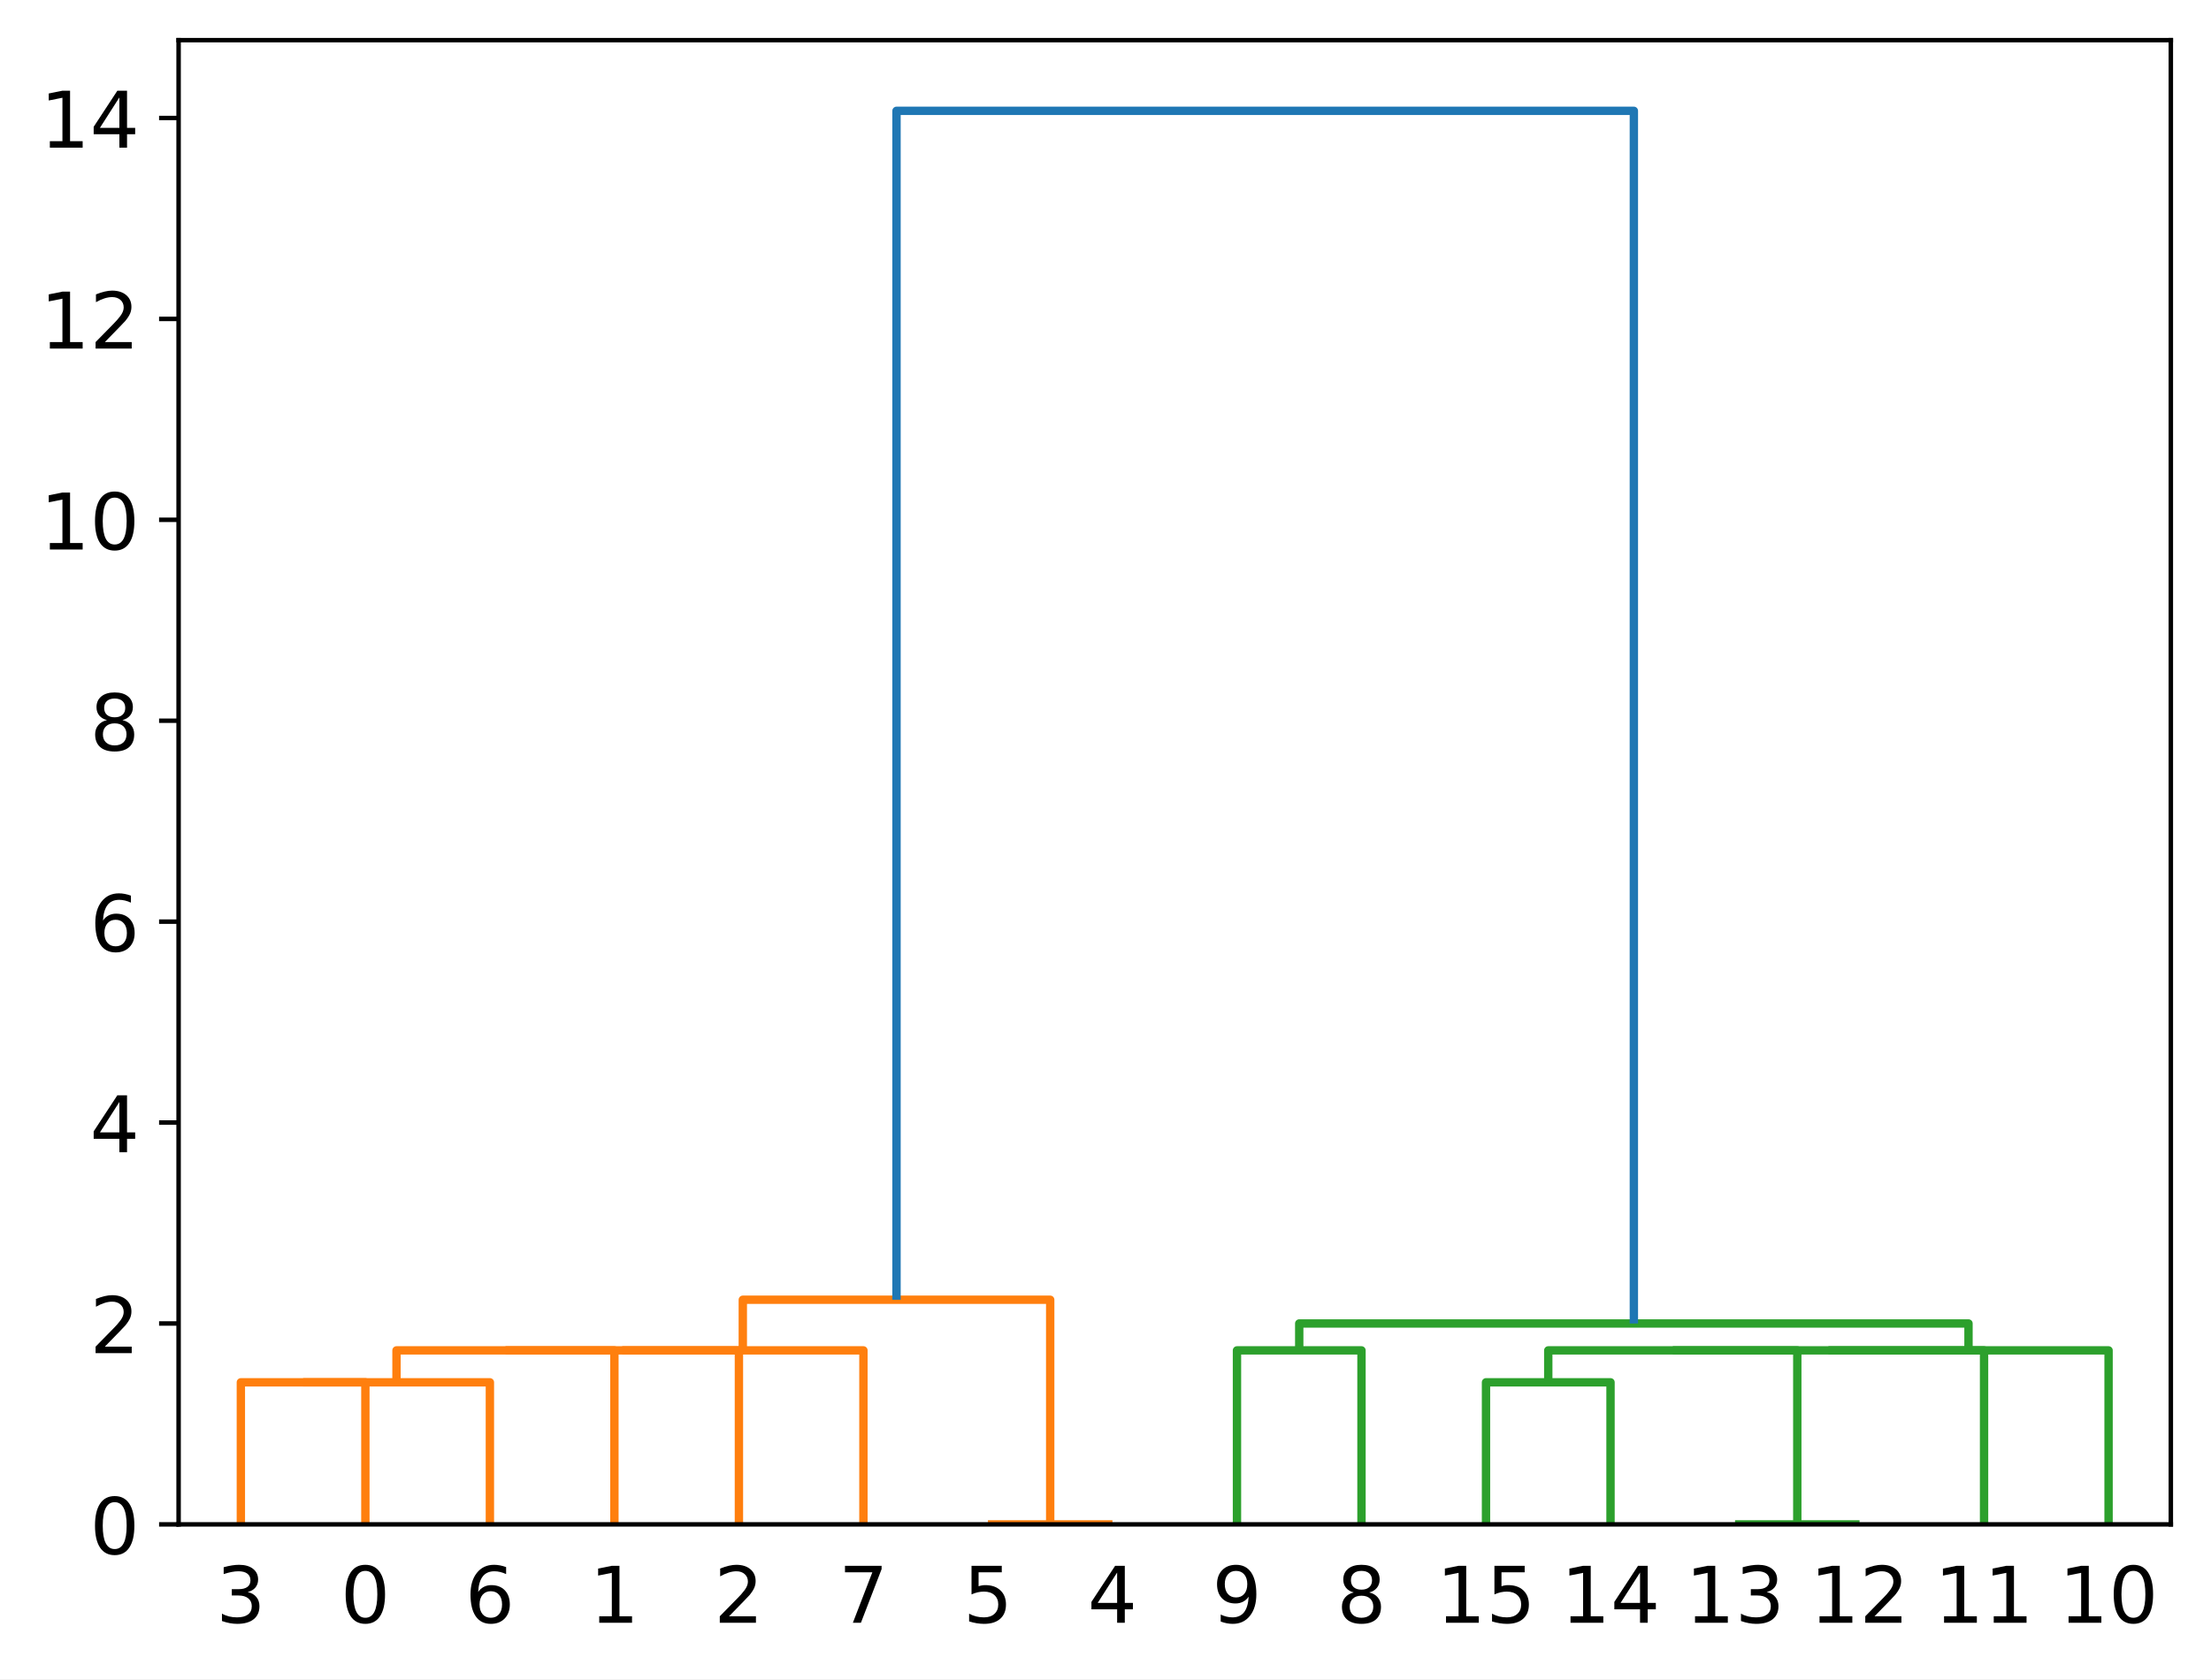
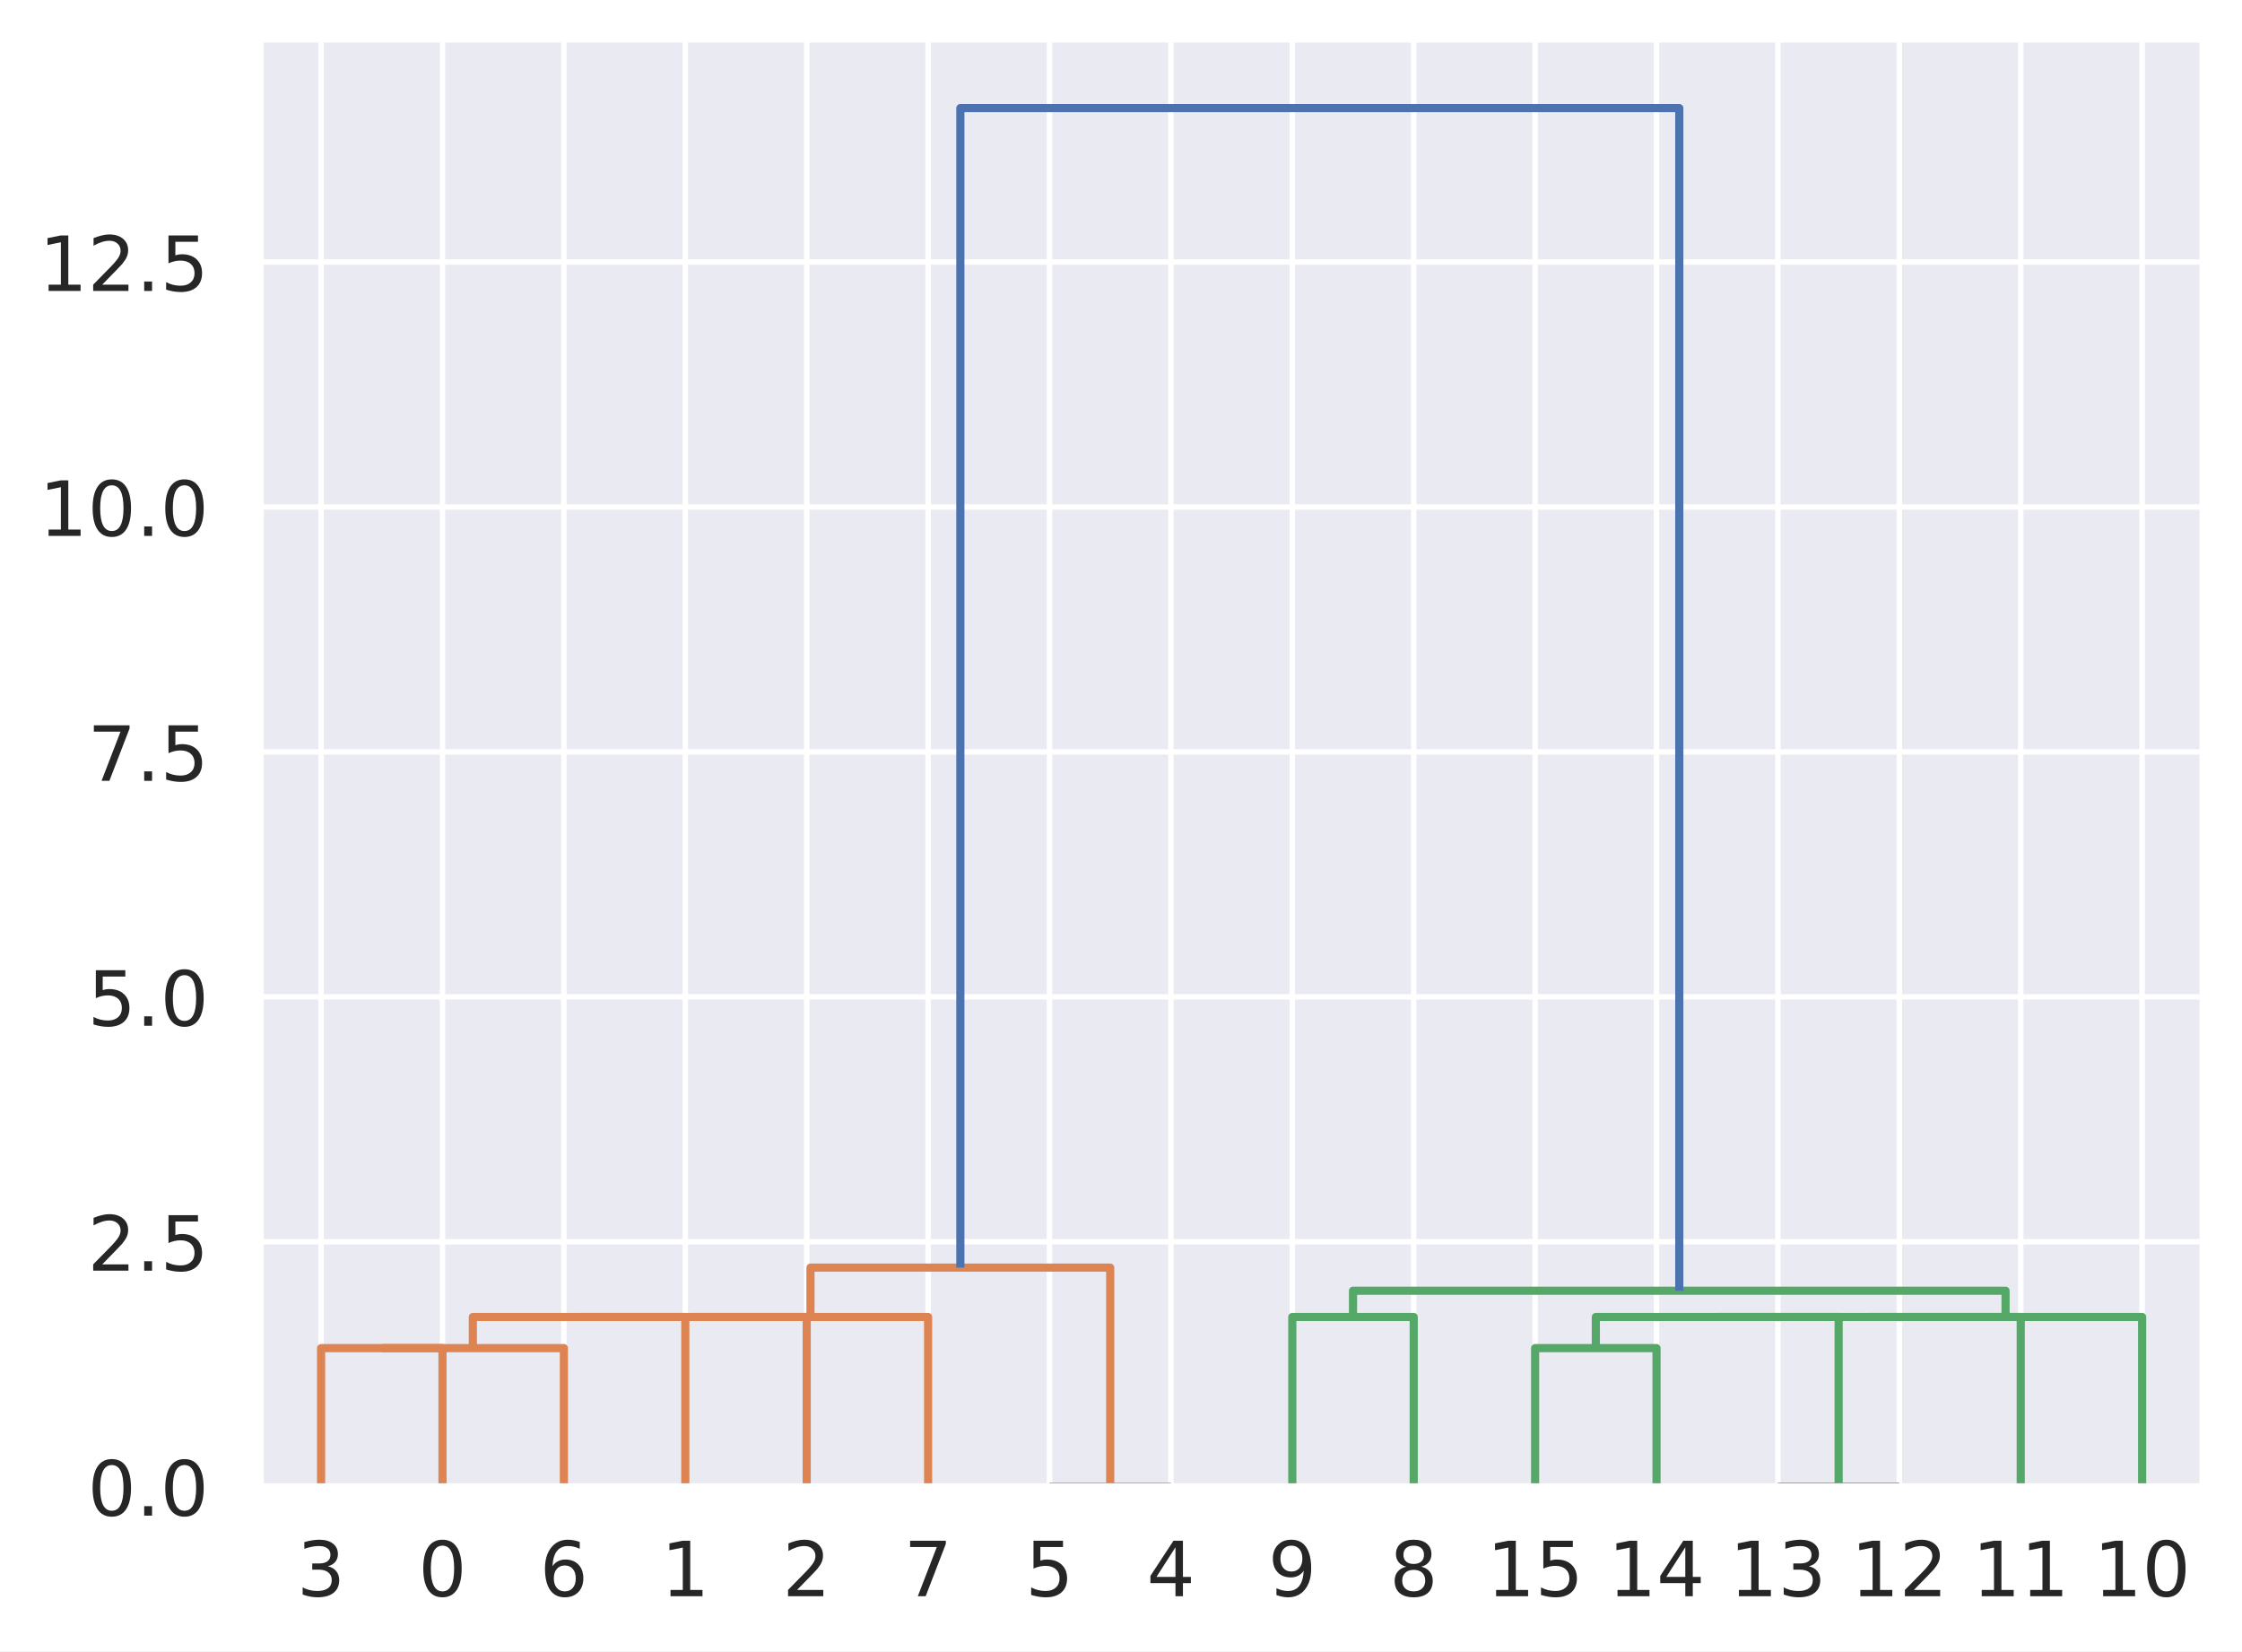
- <svg xmlns="http://www.w3.org/2000/svg" xmlns:xlink="http://www.w3.org/1999/xlink" width="396.335pt" height="301.061pt" viewBox="0 0 396.335 301.061" version="1.1">
+ <svg xmlns="http://www.w3.org/2000/svg" xmlns:xlink="http://www.w3.org/1999/xlink" width="412.192pt" height="303.561pt" viewBox="0 0 412.192 303.561" version="1.1">
  <defs>
    <style type="text/css">*{stroke-linejoin: round; stroke-linecap: butt}</style>
  </defs>
  <g id="figure_1">
    <g id="patch_1">
-       <path d="M 0 301.061  L 396.335 301.061  L 396.335 0  L 0 0  z " style="fill: #ffffff" />
+       <path d="M 0 303.561  L 412.192 303.561  L 412.192 0  L 0 0  z " style="fill: #ffffff" />
    </g>
    <g id="axes_1">
      <g id="patch_2">
-         <path d="M 32.015 273.312  L 389.135 273.312  L 389.135 7.2  L 32.015 7.2  z " style="fill: #ffffff" />
+         <path d="M 47.872 273.312  L 404.992 273.312  L 404.992 7.2  L 47.872 7.2  z " style="fill: #eaeaf2" />
      </g>
      <g id="matplotlib.axis_1">
        <g id="xtick_1">
+           <g id="line2d_1">
+             <path d="M 59.032 273.312  L 59.032 7.2  " clip-path="url(#pe6b6f1b43d)" style="fill: none; stroke: #ffffff; stroke-linecap: round" />
+           </g>
          <g id="text_1">
-             <g transform="translate(38.72125 290.9498)scale(0.14 -0.14)">
+             <g style="fill: #262626" transform="translate(54.57812 293.4498)scale(0.14 -0.14)">
              <defs>
                <path id="DejaVuSans-33" d="M 2597 2516  Q 3050 2419 3304 2112  Q 3559 1806 3559 1356  Q 3559 666 3084 287  Q 2609 -91 1734 -91  Q 1441 -91 1130 -33  Q 819 25 488 141  L 488 750  Q 750 597 1062 519  Q 1375 441 1716 441  Q 2309 441 2620 675  Q 2931 909 2931 1356  Q 2931 1769 2642 2001  Q 2353 2234 1838 2234  L 1294 2234  L 1294 2753  L 1863 2753  Q 2328 2753 2575 2939  Q 2822 3125 2822 3475  Q 2822 3834 2567 4026  Q 2313 4219 1838 4219  Q 1578 4219 1281 4162  Q 984 4106 628 3988  L 628 4550  Q 988 4650 1302 4700  Q 1616 4750 1894 4750  Q 2613 4750 3031 4423  Q 3450 4097 3450 3541  Q 3450 3153 3228 2886  Q 3006 2619 2597 2516  z " transform="scale(0.015625)" />
              </defs>
              <use xlink:href="#DejaVuSans-33" />
            </g>
          </g>
        </g>
        <g id="xtick_2">
+           <g id="line2d_2">
+             <path d="M 81.352 273.312  L 81.352 7.2  " clip-path="url(#pe6b6f1b43d)" style="fill: none; stroke: #ffffff; stroke-linecap: round" />
+           </g>
          <g id="text_2">
-             <g transform="translate(61.04125 290.9498)scale(0.14 -0.14)">
+             <g style="fill: #262626" transform="translate(76.89812 293.4498)scale(0.14 -0.14)">
              <defs>
                <path id="DejaVuSans-30" d="M 2034 4250  Q 1547 4250 1301 3770  Q 1056 3291 1056 2328  Q 1056 1369 1301 889  Q 1547 409 2034 409  Q 2525 409 2770 889  Q 3016 1369 3016 2328  Q 3016 3291 2770 3770  Q 2525 4250 2034 4250  z M 2034 4750  Q 2819 4750 3233 4129  Q 3647 3509 3647 2328  Q 3647 1150 3233 529  Q 2819 -91 2034 -91  Q 1250 -91 836 529  Q 422 1150 422 2328  Q 422 3509 836 4129  Q 1250 4750 2034 4750  z " transform="scale(0.015625)" />
              </defs>
              <use xlink:href="#DejaVuSans-30" />
            </g>
          </g>
        </g>
        <g id="xtick_3">
+           <g id="line2d_3">
+             <path d="M 103.672 273.312  L 103.672 7.2  " clip-path="url(#pe6b6f1b43d)" style="fill: none; stroke: #ffffff; stroke-linecap: round" />
+           </g>
          <g id="text_3">
-             <g transform="translate(83.36125 290.9498)scale(0.14 -0.14)">
+             <g style="fill: #262626" transform="translate(99.21813 293.4498)scale(0.14 -0.14)">
              <defs>
                <path id="DejaVuSans-36" d="M 2113 2584  Q 1688 2584 1439 2293  Q 1191 2003 1191 1497  Q 1191 994 1439 701  Q 1688 409 2113 409  Q 2538 409 2786 701  Q 3034 994 3034 1497  Q 3034 2003 2786 2293  Q 2538 2584 2113 2584  z M 3366 4563  L 3366 3988  Q 3128 4100 2886 4159  Q 2644 4219 2406 4219  Q 1781 4219 1451 3797  Q 1122 3375 1075 2522  Q 1259 2794 1537 2939  Q 1816 3084 2150 3084  Q 2853 3084 3261 2657  Q 3669 2231 3669 1497  Q 3669 778 3244 343  Q 2819 -91 2113 -91  Q 1303 -91 875 529  Q 447 1150 447 2328  Q 447 3434 972 4092  Q 1497 4750 2381 4750  Q 2619 4750 2861 4703  Q 3103 4656 3366 4563  z " transform="scale(0.015625)" />
              </defs>
              <use xlink:href="#DejaVuSans-36" />
            </g>
          </g>
        </g>
        <g id="xtick_4">
+           <g id="line2d_4">
+             <path d="M 125.992 273.312  L 125.992 7.2  " clip-path="url(#pe6b6f1b43d)" style="fill: none; stroke: #ffffff; stroke-linecap: round" />
+           </g>
          <g id="text_4">
-             <g transform="translate(105.6813 290.9498)scale(0.14 -0.14)">
+             <g style="fill: #262626" transform="translate(121.5381 293.4498)scale(0.14 -0.14)">
              <defs>
                <path id="DejaVuSans-31" d="M 794 531  L 1825 531  L 1825 4091  L 703 3866  L 703 4441  L 1819 4666  L 2450 4666  L 2450 531  L 3481 531  L 3481 0  L 794 0  L 794 531  z " transform="scale(0.015625)" />
              </defs>
              <use xlink:href="#DejaVuSans-31" />
            </g>
          </g>
        </g>
        <g id="xtick_5">
+           <g id="line2d_5">
+             <path d="M 148.312 273.312  L 148.312 7.2  " clip-path="url(#pe6b6f1b43d)" style="fill: none; stroke: #ffffff; stroke-linecap: round" />
+           </g>
          <g id="text_5">
-             <g transform="translate(128.0012 290.9498)scale(0.14 -0.14)">
+             <g style="fill: #262626" transform="translate(143.8581 293.4498)scale(0.14 -0.14)">
              <defs>
                <path id="DejaVuSans-32" d="M 1228 531  L 3431 531  L 3431 0  L 469 0  L 469 531  Q 828 903 1448 1529  Q 2069 2156 2228 2338  Q 2531 2678 2651 2914  Q 2772 3150 2772 3378  Q 2772 3750 2511 3984  Q 2250 4219 1831 4219  Q 1534 4219 1204 4116  Q 875 4013 500 3803  L 500 4441  Q 881 4594 1212 4672  Q 1544 4750 1819 4750  Q 2544 4750 2975 4387  Q 3406 4025 3406 3419  Q 3406 3131 3298 2873  Q 3191 2616 2906 2266  Q 2828 2175 2409 1742  Q 1991 1309 1228 531  z " transform="scale(0.015625)" />
              </defs>
              <use xlink:href="#DejaVuSans-32" />
            </g>
          </g>
        </g>
        <g id="xtick_6">
+           <g id="line2d_6">
+             <path d="M 170.632 273.312  L 170.632 7.2  " clip-path="url(#pe6b6f1b43d)" style="fill: none; stroke: #ffffff; stroke-linecap: round" />
+           </g>
          <g id="text_6">
-             <g transform="translate(150.3212 290.9498)scale(0.14 -0.14)">
+             <g style="fill: #262626" transform="translate(166.1781 293.4498)scale(0.14 -0.14)">
              <defs>
                <path id="DejaVuSans-37" d="M 525 4666  L 3525 4666  L 3525 4397  L 1831 0  L 1172 0  L 2766 4134  L 525 4134  L 525 4666  z " transform="scale(0.015625)" />
              </defs>
              <use xlink:href="#DejaVuSans-37" />
            </g>
          </g>
        </g>
        <g id="xtick_7">
+           <g id="line2d_7">
+             <path d="M 192.952 273.312  L 192.952 7.2  " clip-path="url(#pe6b6f1b43d)" style="fill: none; stroke: #ffffff; stroke-linecap: round" />
+           </g>
          <g id="text_7">
-             <g transform="translate(172.6413 290.9498)scale(0.14 -0.14)">
+             <g style="fill: #262626" transform="translate(188.4981 293.4498)scale(0.14 -0.14)">
              <defs>
                <path id="DejaVuSans-35" d="M 691 4666  L 3169 4666  L 3169 4134  L 1269 4134  L 1269 2991  Q 1406 3038 1543 3061  Q 1681 3084 1819 3084  Q 2600 3084 3056 2656  Q 3513 2228 3513 1497  Q 3513 744 3044 326  Q 2575 -91 1722 -91  Q 1428 -91 1123 -41  Q 819 9 494 109  L 494 744  Q 775 591 1075 516  Q 1375 441 1709 441  Q 2250 441 2565 725  Q 2881 1009 2881 1497  Q 2881 1984 2565 2268  Q 2250 2553 1709 2553  Q 1456 2553 1204 2497  Q 953 2441 691 2322  L 691 4666  z " transform="scale(0.015625)" />
              </defs>
              <use xlink:href="#DejaVuSans-35" />
            </g>
          </g>
        </g>
        <g id="xtick_8">
+           <g id="line2d_8">
+             <path d="M 215.272 273.312  L 215.272 7.2  " clip-path="url(#pe6b6f1b43d)" style="fill: none; stroke: #ffffff; stroke-linecap: round" />
+           </g>
          <g id="text_8">
-             <g transform="translate(194.9613 290.9498)scale(0.14 -0.14)">
+             <g style="fill: #262626" transform="translate(210.8181 293.4498)scale(0.14 -0.14)">
              <defs>
                <path id="DejaVuSans-34" d="M 2419 4116  L 825 1625  L 2419 1625  L 2419 4116  z M 2253 4666  L 3047 4666  L 3047 1625  L 3713 1625  L 3713 1100  L 3047 1100  L 3047 0  L 2419 0  L 2419 1100  L 313 1100  L 313 1709  L 2253 4666  z " transform="scale(0.015625)" />
              </defs>
              <use xlink:href="#DejaVuSans-34" />
            </g>
          </g>
        </g>
        <g id="xtick_9">
+           <g id="line2d_9">
+             <path d="M 237.592 273.312  L 237.592 7.2  " clip-path="url(#pe6b6f1b43d)" style="fill: none; stroke: #ffffff; stroke-linecap: round" />
+           </g>
          <g id="text_9">
-             <g transform="translate(217.2812 290.9498)scale(0.14 -0.14)">
+             <g style="fill: #262626" transform="translate(233.1381 293.4498)scale(0.14 -0.14)">
              <defs>
                <path id="DejaVuSans-39" d="M 703 97  L 703 672  Q 941 559 1184 500  Q 1428 441 1663 441  Q 2288 441 2617 861  Q 2947 1281 2994 2138  Q 2813 1869 2534 1725  Q 2256 1581 1919 1581  Q 1219 1581 811 2004  Q 403 2428 403 3163  Q 403 3881 828 4315  Q 1253 4750 1959 4750  Q 2769 4750 3195 4129  Q 3622 3509 3622 2328  Q 3622 1225 3098 567  Q 2575 -91 1691 -91  Q 1453 -91 1209 -44  Q 966 3 703 97  z M 1959 2075  Q 2384 2075 2632 2365  Q 2881 2656 2881 3163  Q 2881 3666 2632 3958  Q 2384 4250 1959 4250  Q 1534 4250 1286 3958  Q 1038 3666 1038 3163  Q 1038 2656 1286 2365  Q 1534 2075 1959 2075  z " transform="scale(0.015625)" />
              </defs>
              <use xlink:href="#DejaVuSans-39" />
            </g>
          </g>
        </g>
        <g id="xtick_10">
+           <g id="line2d_10">
+             <path d="M 259.912 273.312  L 259.912 7.2  " clip-path="url(#pe6b6f1b43d)" style="fill: none; stroke: #ffffff; stroke-linecap: round" />
+           </g>
          <g id="text_10">
-             <g transform="translate(239.6012 290.9498)scale(0.14 -0.14)">
+             <g style="fill: #262626" transform="translate(255.4581 293.4498)scale(0.14 -0.14)">
              <defs>
                <path id="DejaVuSans-38" d="M 2034 2216  Q 1584 2216 1326 1975  Q 1069 1734 1069 1313  Q 1069 891 1326 650  Q 1584 409 2034 409  Q 2484 409 2743 651  Q 3003 894 3003 1313  Q 3003 1734 2745 1975  Q 2488 2216 2034 2216  z M 1403 2484  Q 997 2584 770 2862  Q 544 3141 544 3541  Q 544 4100 942 4425  Q 1341 4750 2034 4750  Q 2731 4750 3128 4425  Q 3525 4100 3525 3541  Q 3525 3141 3298 2862  Q 3072 2584 2669 2484  Q 3125 2378 3379 2068  Q 3634 1759 3634 1313  Q 3634 634 3220 271  Q 2806 -91 2034 -91  Q 1263 -91 848 271  Q 434 634 434 1313  Q 434 1759 690 2068  Q 947 2378 1403 2484  z M 1172 3481  Q 1172 3119 1398 2916  Q 1625 2713 2034 2713  Q 2441 2713 2670 2916  Q 2900 3119 2900 3481  Q 2900 3844 2670 4047  Q 2441 4250 2034 4250  Q 1625 4250 1398 4047  Q 1172 3844 1172 3481  z " transform="scale(0.015625)" />
              </defs>
              <use xlink:href="#DejaVuSans-38" />
            </g>
          </g>
        </g>
        <g id="xtick_11">
+           <g id="line2d_11">
+             <path d="M 282.232 273.312  L 282.232 7.2  " clip-path="url(#pe6b6f1b43d)" style="fill: none; stroke: #ffffff; stroke-linecap: round" />
+           </g>
          <g id="text_11">
-             <g transform="translate(257.4675 290.9498)scale(0.14 -0.14)">
+             <g style="fill: #262626" transform="translate(273.3244 293.4498)scale(0.14 -0.14)">
              <use xlink:href="#DejaVuSans-31" />
              <use xlink:href="#DejaVuSans-35" x="63.623" />
            </g>
          </g>
        </g>
        <g id="xtick_12">
+           <g id="line2d_12">
+             <path d="M 304.552 273.312  L 304.552 7.2  " clip-path="url(#pe6b6f1b43d)" style="fill: none; stroke: #ffffff; stroke-linecap: round" />
+           </g>
          <g id="text_12">
-             <g transform="translate(279.7875 290.9498)scale(0.14 -0.14)">
+             <g style="fill: #262626" transform="translate(295.6444 293.4498)scale(0.14 -0.14)">
              <use xlink:href="#DejaVuSans-31" />
              <use xlink:href="#DejaVuSans-34" x="63.623" />
            </g>
          </g>
        </g>
        <g id="xtick_13">
+           <g id="line2d_13">
+             <path d="M 326.872 273.312  L 326.872 7.2  " clip-path="url(#pe6b6f1b43d)" style="fill: none; stroke: #ffffff; stroke-linecap: round" />
+           </g>
          <g id="text_13">
-             <g transform="translate(302.1075 290.9498)scale(0.14 -0.14)">
+             <g style="fill: #262626" transform="translate(317.9644 293.4498)scale(0.14 -0.14)">
              <use xlink:href="#DejaVuSans-31" />
              <use xlink:href="#DejaVuSans-33" x="63.623" />
            </g>
          </g>
        </g>
        <g id="xtick_14">
+           <g id="line2d_14">
+             <path d="M 349.192 273.312  L 349.192 7.2  " clip-path="url(#pe6b6f1b43d)" style="fill: none; stroke: #ffffff; stroke-linecap: round" />
+           </g>
          <g id="text_14">
-             <g transform="translate(324.4275 290.9498)scale(0.14 -0.14)">
+             <g style="fill: #262626" transform="translate(340.2844 293.4498)scale(0.14 -0.14)">
              <use xlink:href="#DejaVuSans-31" />
              <use xlink:href="#DejaVuSans-32" x="63.623" />
            </g>
          </g>
        </g>
        <g id="xtick_15">
+           <g id="line2d_15">
+             <path d="M 371.512 273.312  L 371.512 7.2  " clip-path="url(#pe6b6f1b43d)" style="fill: none; stroke: #ffffff; stroke-linecap: round" />
+           </g>
          <g id="text_15">
-             <g transform="translate(346.7475 290.9498)scale(0.14 -0.14)">
+             <g style="fill: #262626" transform="translate(362.6044 293.4498)scale(0.14 -0.14)">
              <use xlink:href="#DejaVuSans-31" />
              <use xlink:href="#DejaVuSans-31" x="63.623" />
            </g>
          </g>
        </g>
        <g id="xtick_16">
+           <g id="line2d_16">
+             <path d="M 393.832 273.312  L 393.832 7.2  " clip-path="url(#pe6b6f1b43d)" style="fill: none; stroke: #ffffff; stroke-linecap: round" />
+           </g>
          <g id="text_16">
-             <g transform="translate(369.0675 290.9498)scale(0.14 -0.14)">
+             <g style="fill: #262626" transform="translate(384.9244 293.4498)scale(0.14 -0.14)">
              <use xlink:href="#DejaVuSans-31" />
              <use xlink:href="#DejaVuSans-30" x="63.623" />
            </g>
          </g>
        </g>
      </g>
      <g id="matplotlib.axis_2">
        <g id="ytick_1">
-           <g id="line2d_1">
-             <defs>
-               <path id="m3cd2664fb6" d="M 0 0  L -3.5 0  " style="stroke: #000000; stroke-width: 0.8" />
-             </defs>
-             <g>
-               <use xlink:href="#m3cd2664fb6" x="32.015" y="273.312" style="stroke: #000000; stroke-width: 0.8" />
-             </g>
+           <g id="line2d_17">
+             <path d="M 47.872 273.312  L 404.992 273.312  " clip-path="url(#pe6b6f1b43d)" style="fill: none; stroke: #ffffff; stroke-linecap: round" />
          </g>
          <g id="text_17">
-             <g transform="translate(16.1075 278.6309)scale(0.14 -0.14)">
+             <g style="fill: #262626" transform="translate(16.1075 278.6309)scale(0.14 -0.14)">
+               <defs>
+                 <path id="DejaVuSans-2e" d="M 684 794  L 1344 794  L 1344 0  L 684 0  L 684 794  z " transform="scale(0.015625)" />
+               </defs>
              <use xlink:href="#DejaVuSans-30" />
+               <use xlink:href="#DejaVuSans-2e" x="63.623" />
+               <use xlink:href="#DejaVuSans-30" x="95.41" />
            </g>
          </g>
        </g>
        <g id="ytick_2">
-           <g id="line2d_2">
-             <g>
-               <use xlink:href="#m3cd2664fb6" x="32.015" y="237.29" style="stroke: #000000; stroke-width: 0.8" />
-             </g>
+           <g id="line2d_18">
+             <path d="M 47.872 228.284  L 404.992 228.284  " clip-path="url(#pe6b6f1b43d)" style="fill: none; stroke: #ffffff; stroke-linecap: round" />
          </g>
          <g id="text_18">
-             <g transform="translate(16.1075 242.6085)scale(0.14 -0.14)">
+             <g style="fill: #262626" transform="translate(16.1075 233.6029)scale(0.14 -0.14)">
              <use xlink:href="#DejaVuSans-32" />
+               <use xlink:href="#DejaVuSans-2e" x="63.623" />
+               <use xlink:href="#DejaVuSans-35" x="95.41" />
            </g>
          </g>
        </g>
        <g id="ytick_3">
-           <g id="line2d_3">
-             <g>
-               <use xlink:href="#m3cd2664fb6" x="32.015" y="201.267" style="stroke: #000000; stroke-width: 0.8" />
-             </g>
+           <g id="line2d_19">
+             <path d="M 47.872 183.256  L 404.992 183.256  " clip-path="url(#pe6b6f1b43d)" style="fill: none; stroke: #ffffff; stroke-linecap: round" />
          </g>
          <g id="text_19">
-             <g transform="translate(16.1075 206.5861)scale(0.14 -0.14)">
-               <use xlink:href="#DejaVuSans-34" />
+             <g style="fill: #262626" transform="translate(16.1075 188.5749)scale(0.14 -0.14)">
+               <use xlink:href="#DejaVuSans-35" />
+               <use xlink:href="#DejaVuSans-2e" x="63.623" />
+               <use xlink:href="#DejaVuSans-30" x="95.41" />
            </g>
          </g>
        </g>
        <g id="ytick_4">
-           <g id="line2d_4">
-             <g>
-               <use xlink:href="#m3cd2664fb6" x="32.015" y="165.245" style="stroke: #000000; stroke-width: 0.8" />
-             </g>
+           <g id="line2d_20">
+             <path d="M 47.872 138.228  L 404.992 138.228  " clip-path="url(#pe6b6f1b43d)" style="fill: none; stroke: #ffffff; stroke-linecap: round" />
          </g>
          <g id="text_20">
-             <g transform="translate(16.1075 170.5637)scale(0.14 -0.14)">
-               <use xlink:href="#DejaVuSans-36" />
+             <g style="fill: #262626" transform="translate(16.1075 143.5469)scale(0.14 -0.14)">
+               <use xlink:href="#DejaVuSans-37" />
+               <use xlink:href="#DejaVuSans-2e" x="63.623" />
+               <use xlink:href="#DejaVuSans-35" x="95.41" />
            </g>
          </g>
        </g>
        <g id="ytick_5">
-           <g id="line2d_5">
-             <g>
-               <use xlink:href="#m3cd2664fb6" x="32.015" y="129.222" style="stroke: #000000; stroke-width: 0.8" />
-             </g>
+           <g id="line2d_21">
+             <path d="M 47.872 93.2  L 404.992 93.2  " clip-path="url(#pe6b6f1b43d)" style="fill: none; stroke: #ffffff; stroke-linecap: round" />
          </g>
          <g id="text_21">
-             <g transform="translate(16.1075 134.5413)scale(0.14 -0.14)">
-               <use xlink:href="#DejaVuSans-38" />
+             <g style="fill: #262626" transform="translate(7.2 98.51894)scale(0.14 -0.14)">
+               <use xlink:href="#DejaVuSans-31" />
+               <use xlink:href="#DejaVuSans-30" x="63.623" />
+               <use xlink:href="#DejaVuSans-2e" x="127.246" />
+               <use xlink:href="#DejaVuSans-30" x="159.033" />
            </g>
          </g>
        </g>
        <g id="ytick_6">
-           <g id="line2d_6">
-             <g>
-               <use xlink:href="#m3cd2664fb6" x="32.015" y="93.2" style="stroke: #000000; stroke-width: 0.8" />
-             </g>
+           <g id="line2d_22">
+             <path d="M 47.872 48.172  L 404.992 48.172  " clip-path="url(#pe6b6f1b43d)" style="fill: none; stroke: #ffffff; stroke-linecap: round" />
          </g>
          <g id="text_22">
-             <g transform="translate(7.2 98.51894)scale(0.14 -0.14)">
-               <use xlink:href="#DejaVuSans-31" />
-               <use xlink:href="#DejaVuSans-30" x="63.623" />
-             </g>
-           </g>
-         </g>
-         <g id="ytick_7">
-           <g id="line2d_7">
-             <g>
-               <use xlink:href="#m3cd2664fb6" x="32.015" y="57.178" style="stroke: #000000; stroke-width: 0.8" />
-             </g>
-           </g>
-           <g id="text_23">
-             <g transform="translate(7.2 62.49655)scale(0.14 -0.14)">
+             <g style="fill: #262626" transform="translate(7.2 53.49095)scale(0.14 -0.14)">
              <use xlink:href="#DejaVuSans-31" />
              <use xlink:href="#DejaVuSans-32" x="63.623" />
-             </g>
-           </g>
-         </g>
-         <g id="ytick_8">
-           <g id="line2d_8">
-             <g>
-               <use xlink:href="#m3cd2664fb6" x="32.015" y="21.155" style="stroke: #000000; stroke-width: 0.8" />
-             </g>
-           </g>
-           <g id="text_24">
-             <g transform="translate(7.2 26.47415)scale(0.14 -0.14)">
-               <use xlink:href="#DejaVuSans-31" />
-               <use xlink:href="#DejaVuSans-34" x="63.623" />
+               <use xlink:href="#DejaVuSans-2e" x="127.246" />
+               <use xlink:href="#DejaVuSans-35" x="159.033" />
            </g>
          </g>
        </g>
      </g>
      <g id="LineCollection_1">
-         <path d="M 43.175 273.312  L 43.175 247.84  L 65.495 247.84  L 65.495 273.312  " clip-path="url(#p6014889b93)" style="fill: none; stroke: #ff7f0e; stroke-width: 1.5" />
-         <path d="M 54.335 247.84  L 54.335 247.84  L 87.815 247.84  L 87.815 273.312  " clip-path="url(#p6014889b93)" style="fill: none; stroke: #ff7f0e; stroke-width: 1.5" />
-         <path d="M 71.075 247.84  L 71.075 242.116  L 110.135 242.116  L 110.135 273.312  " clip-path="url(#p6014889b93)" style="fill: none; stroke: #ff7f0e; stroke-width: 1.5" />
-         <path d="M 90.605 242.116  L 90.605 242.116  L 132.455 242.116  L 132.455 273.312  " clip-path="url(#p6014889b93)" style="fill: none; stroke: #ff7f0e; stroke-width: 1.5" />
-         <path d="M 111.53 242.116  L 111.53 242.116  L 154.775 242.116  L 154.775 273.312  " clip-path="url(#p6014889b93)" style="fill: none; stroke: #ff7f0e; stroke-width: 1.5" />
-         <path d="M 177.095 273.312  L 177.095 273.312  L 199.415 273.312  L 199.415 273.312  " clip-path="url(#p6014889b93)" style="fill: none; stroke: #ff7f0e; stroke-width: 1.5" />
-         <path d="M 133.153 242.116  L 133.153 233.038  L 188.255 233.038  L 188.255 273.312  " clip-path="url(#p6014889b93)" style="fill: none; stroke: #ff7f0e; stroke-width: 1.5" />
+         <path d="M 59.032 273.312  L 59.032 247.84  L 81.352 247.84  L 81.352 273.312  " clip-path="url(#pe6b6f1b43d)" style="fill: none; stroke: #dd8452; stroke-width: 1.5" />
+         <path d="M 70.192 247.84  L 70.192 247.84  L 103.672 247.84  L 103.672 273.312  " clip-path="url(#pe6b6f1b43d)" style="fill: none; stroke: #dd8452; stroke-width: 1.5" />
+         <path d="M 86.932 247.84  L 86.932 242.116  L 125.992 242.116  L 125.992 273.312  " clip-path="url(#pe6b6f1b43d)" style="fill: none; stroke: #dd8452; stroke-width: 1.5" />
+         <path d="M 106.462 242.116  L 106.462 242.116  L 148.312 242.116  L 148.312 273.312  " clip-path="url(#pe6b6f1b43d)" style="fill: none; stroke: #dd8452; stroke-width: 1.5" />
+         <path d="M 127.387 242.116  L 127.387 242.116  L 170.632 242.116  L 170.632 273.312  " clip-path="url(#pe6b6f1b43d)" style="fill: none; stroke: #dd8452; stroke-width: 1.5" />
+         <path d="M 192.952 273.312  L 192.952 273.312  L 215.272 273.312  L 215.272 273.312  " clip-path="url(#pe6b6f1b43d)" style="fill: none; stroke: #dd8452; stroke-width: 1.5" />
+         <path d="M 149.009 242.116  L 149.009 233.038  L 204.112 233.038  L 204.112 273.312  " clip-path="url(#pe6b6f1b43d)" style="fill: none; stroke: #dd8452; stroke-width: 1.5" />
      </g>
      <g id="LineCollection_2">
-         <path d="M 221.735 273.312  L 221.735 242.116  L 244.055 242.116  L 244.055 273.312  " clip-path="url(#p6014889b93)" style="fill: none; stroke: #2ca02c; stroke-width: 1.5" />
-         <path d="M 266.375 273.312  L 266.375 247.84  L 288.695 247.84  L 288.695 273.312  " clip-path="url(#p6014889b93)" style="fill: none; stroke: #2ca02c; stroke-width: 1.5" />
-         <path d="M 311.015 273.312  L 311.015 273.312  L 333.335 273.312  L 333.335 273.312  " clip-path="url(#p6014889b93)" style="fill: none; stroke: #2ca02c; stroke-width: 1.5" />
-         <path d="M 277.535 247.84  L 277.535 242.116  L 322.175 242.116  L 322.175 273.312  " clip-path="url(#p6014889b93)" style="fill: none; stroke: #2ca02c; stroke-width: 1.5" />
-         <path d="M 299.855 242.116  L 299.855 242.116  L 355.655 242.116  L 355.655 273.312  " clip-path="url(#p6014889b93)" style="fill: none; stroke: #2ca02c; stroke-width: 1.5" />
-         <path d="M 327.755 242.116  L 327.755 242.116  L 377.975 242.116  L 377.975 273.312  " clip-path="url(#p6014889b93)" style="fill: none; stroke: #2ca02c; stroke-width: 1.5" />
-         <path d="M 232.895 242.116  L 232.895 237.29  L 352.865 237.29  L 352.865 242.116  " clip-path="url(#p6014889b93)" style="fill: none; stroke: #2ca02c; stroke-width: 1.5" />
+         <path d="M 237.592 273.312  L 237.592 242.116  L 259.912 242.116  L 259.912 273.312  " clip-path="url(#pe6b6f1b43d)" style="fill: none; stroke: #55a868; stroke-width: 1.5" />
+         <path d="M 282.232 273.312  L 282.232 247.84  L 304.552 247.84  L 304.552 273.312  " clip-path="url(#pe6b6f1b43d)" style="fill: none; stroke: #55a868; stroke-width: 1.5" />
+         <path d="M 326.872 273.312  L 326.872 273.312  L 349.192 273.312  L 349.192 273.312  " clip-path="url(#pe6b6f1b43d)" style="fill: none; stroke: #55a868; stroke-width: 1.5" />
+         <path d="M 293.392 247.84  L 293.392 242.116  L 338.032 242.116  L 338.032 273.312  " clip-path="url(#pe6b6f1b43d)" style="fill: none; stroke: #55a868; stroke-width: 1.5" />
+         <path d="M 315.712 242.116  L 315.712 242.116  L 371.512 242.116  L 371.512 273.312  " clip-path="url(#pe6b6f1b43d)" style="fill: none; stroke: #55a868; stroke-width: 1.5" />
+         <path d="M 343.612 242.116  L 343.612 242.116  L 393.832 242.116  L 393.832 273.312  " clip-path="url(#pe6b6f1b43d)" style="fill: none; stroke: #55a868; stroke-width: 1.5" />
+         <path d="M 248.752 242.116  L 248.752 237.29  L 368.722 237.29  L 368.722 242.116  " clip-path="url(#pe6b6f1b43d)" style="fill: none; stroke: #55a868; stroke-width: 1.5" />
      </g>
      <g id="LineCollection_3">
-         <path d="M 160.704 233.038  L 160.704 19.872  L 292.88 19.872  L 292.88 237.29  " clip-path="url(#p6014889b93)" style="fill: none; stroke: #1f77b4; stroke-width: 1.5" />
+         <path d="M 176.561 233.038  L 176.561 19.872  L 308.737 19.872  L 308.737 237.29  " clip-path="url(#pe6b6f1b43d)" style="fill: none; stroke: #4c72b0; stroke-width: 1.5" />
      </g>
      <g id="patch_3">
-         <path d="M 32.015 273.312  L 32.015 7.2  " style="fill: none; stroke: #000000; stroke-width: 0.8; stroke-linejoin: miter; stroke-linecap: square" />
+         <path d="M 47.872 273.312  L 47.872 7.2  " style="fill: none; stroke: #ffffff; stroke-width: 1.25; stroke-linejoin: miter; stroke-linecap: square" />
      </g>
      <g id="patch_4">
-         <path d="M 389.135 273.312  L 389.135 7.2  " style="fill: none; stroke: #000000; stroke-width: 0.8; stroke-linejoin: miter; stroke-linecap: square" />
+         <path d="M 404.992 273.312  L 404.992 7.2  " style="fill: none; stroke: #ffffff; stroke-width: 1.25; stroke-linejoin: miter; stroke-linecap: square" />
      </g>
      <g id="patch_5">
-         <path d="M 32.015 273.312  L 389.135 273.312  " style="fill: none; stroke: #000000; stroke-width: 0.8; stroke-linejoin: miter; stroke-linecap: square" />
+         <path d="M 47.872 273.312  L 404.992 273.312  " style="fill: none; stroke: #ffffff; stroke-width: 1.25; stroke-linejoin: miter; stroke-linecap: square" />
      </g>
      <g id="patch_6">
-         <path d="M 32.015 7.2  L 389.135 7.2  " style="fill: none; stroke: #000000; stroke-width: 0.8; stroke-linejoin: miter; stroke-linecap: square" />
+         <path d="M 47.872 7.2  L 404.992 7.2  " style="fill: none; stroke: #ffffff; stroke-width: 1.25; stroke-linejoin: miter; stroke-linecap: square" />
      </g>
    </g>
  </g>
  <defs>
-     <clipPath id="p6014889b93">
-       <rect x="32.015" y="7.2" width="357.12" height="266.112" />
+     <clipPath id="pe6b6f1b43d">
+       <rect x="47.872" y="7.2" width="357.12" height="266.112" />
    </clipPath>
  </defs>
</svg>
